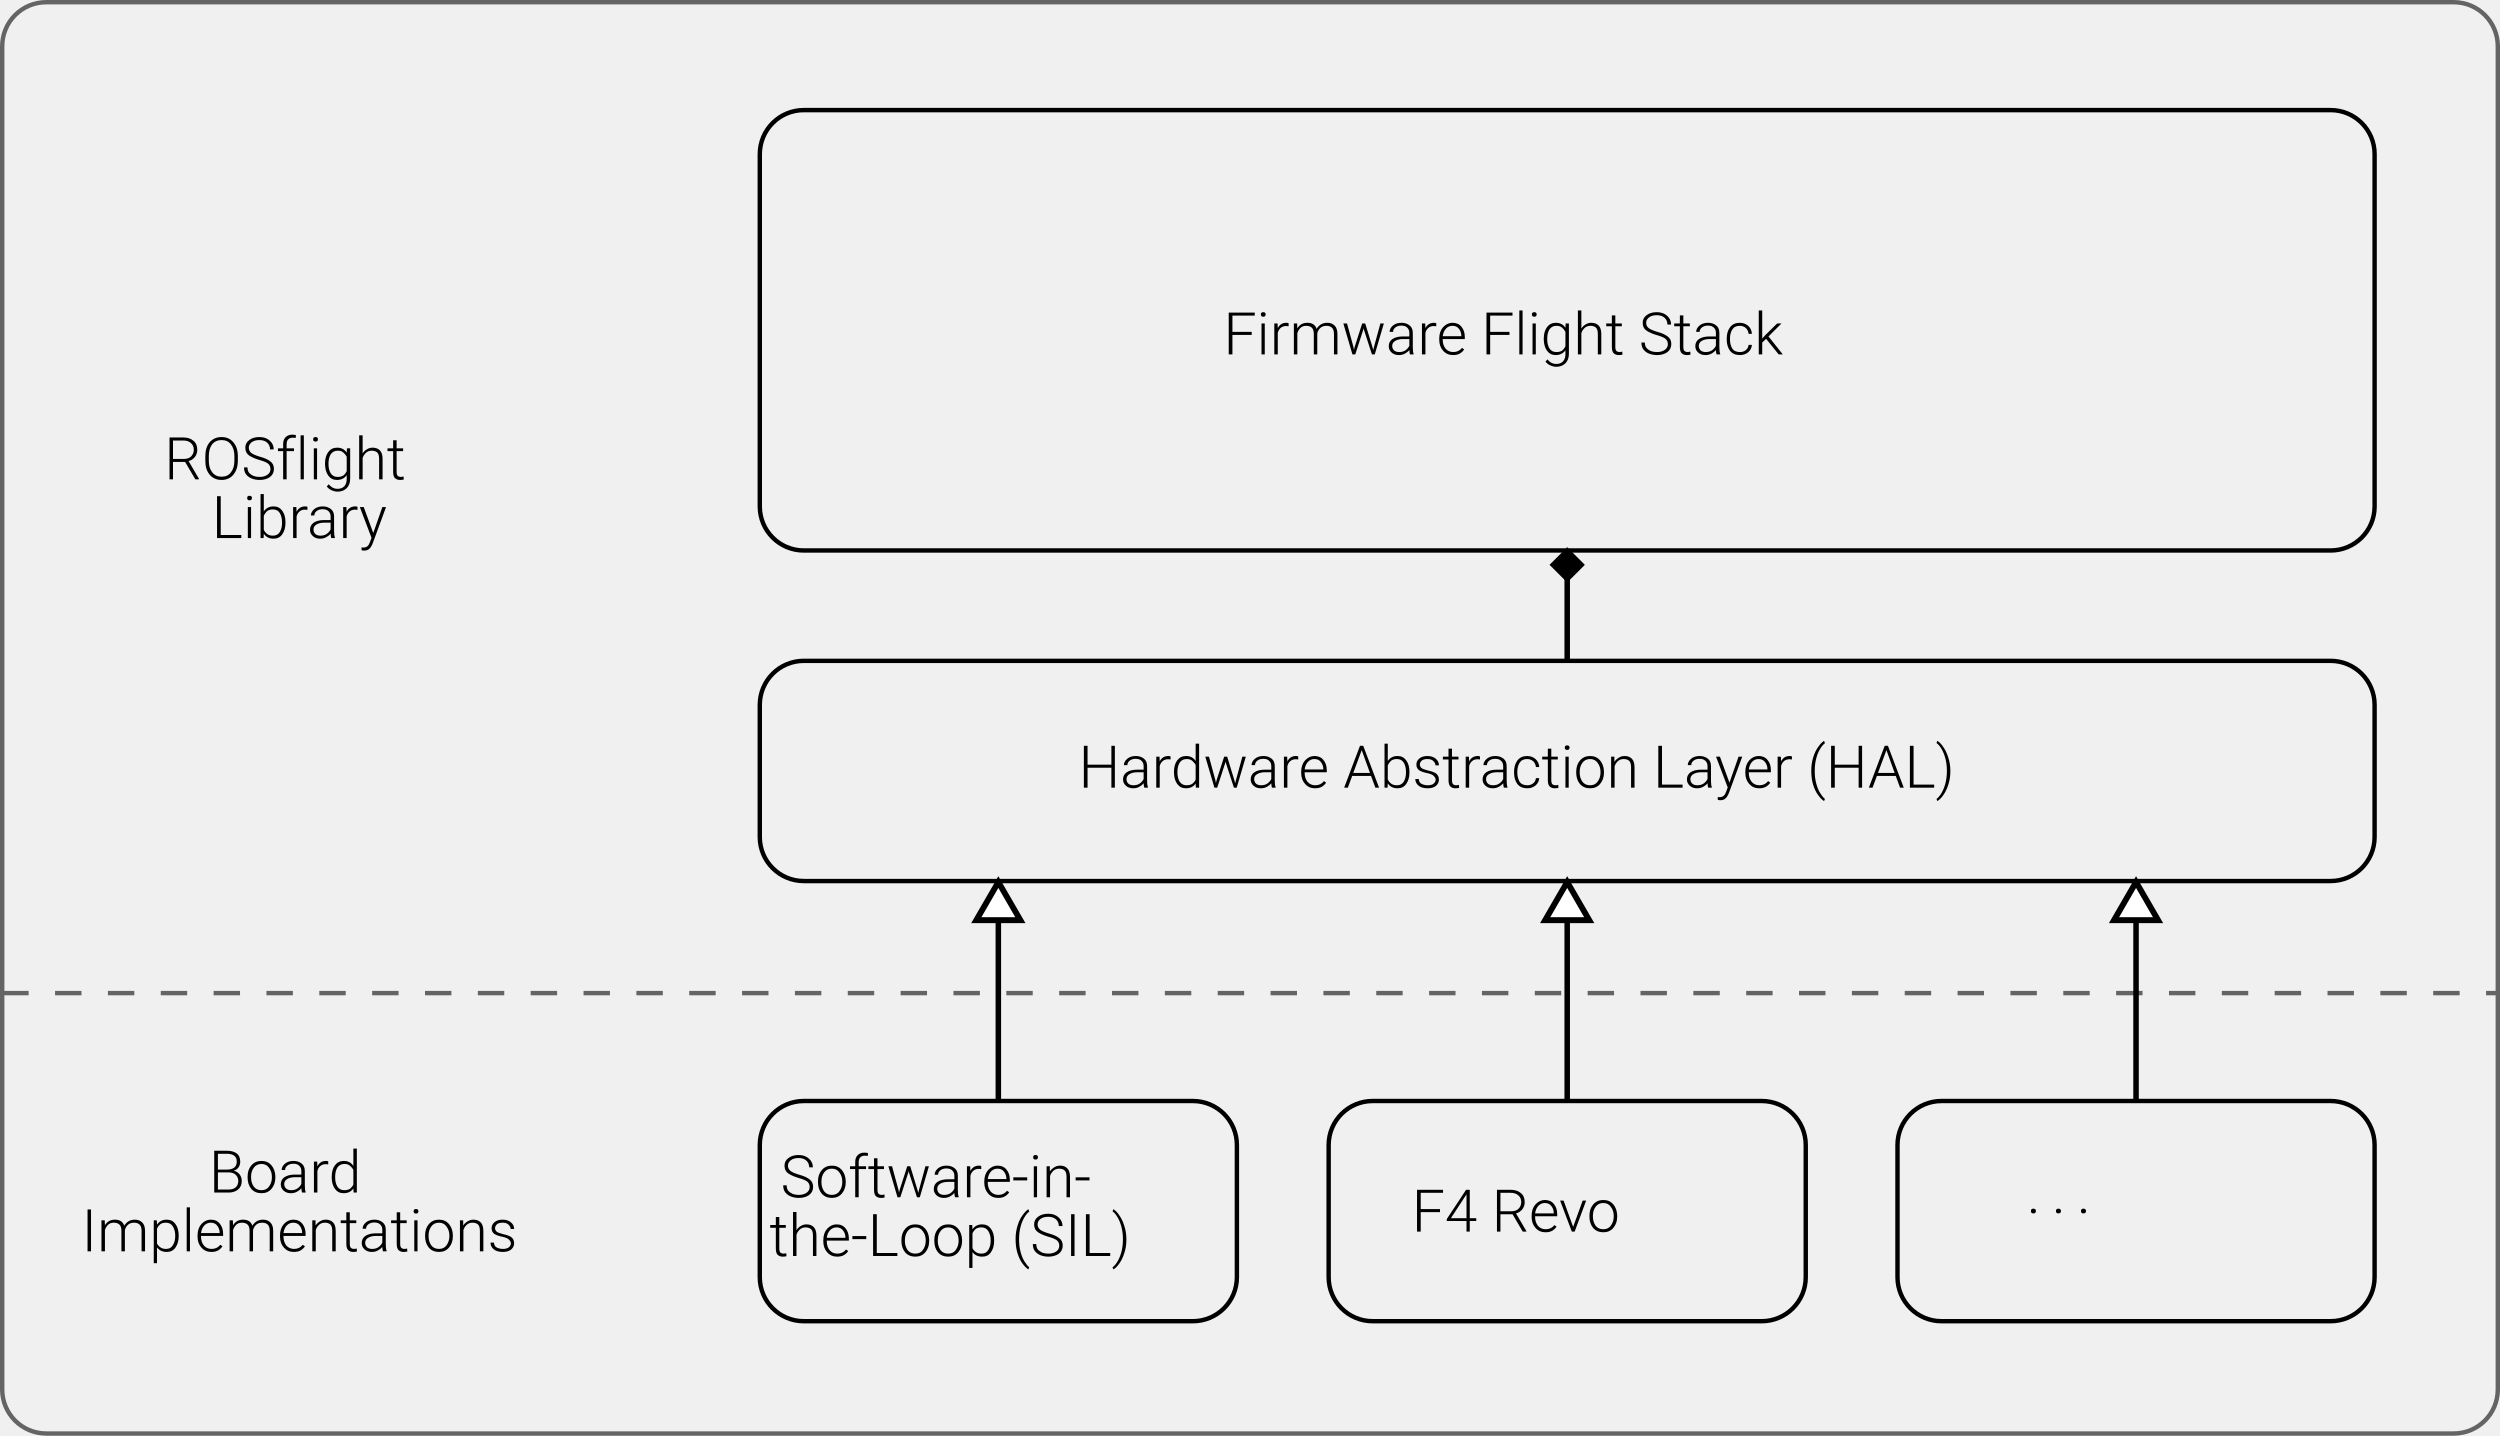
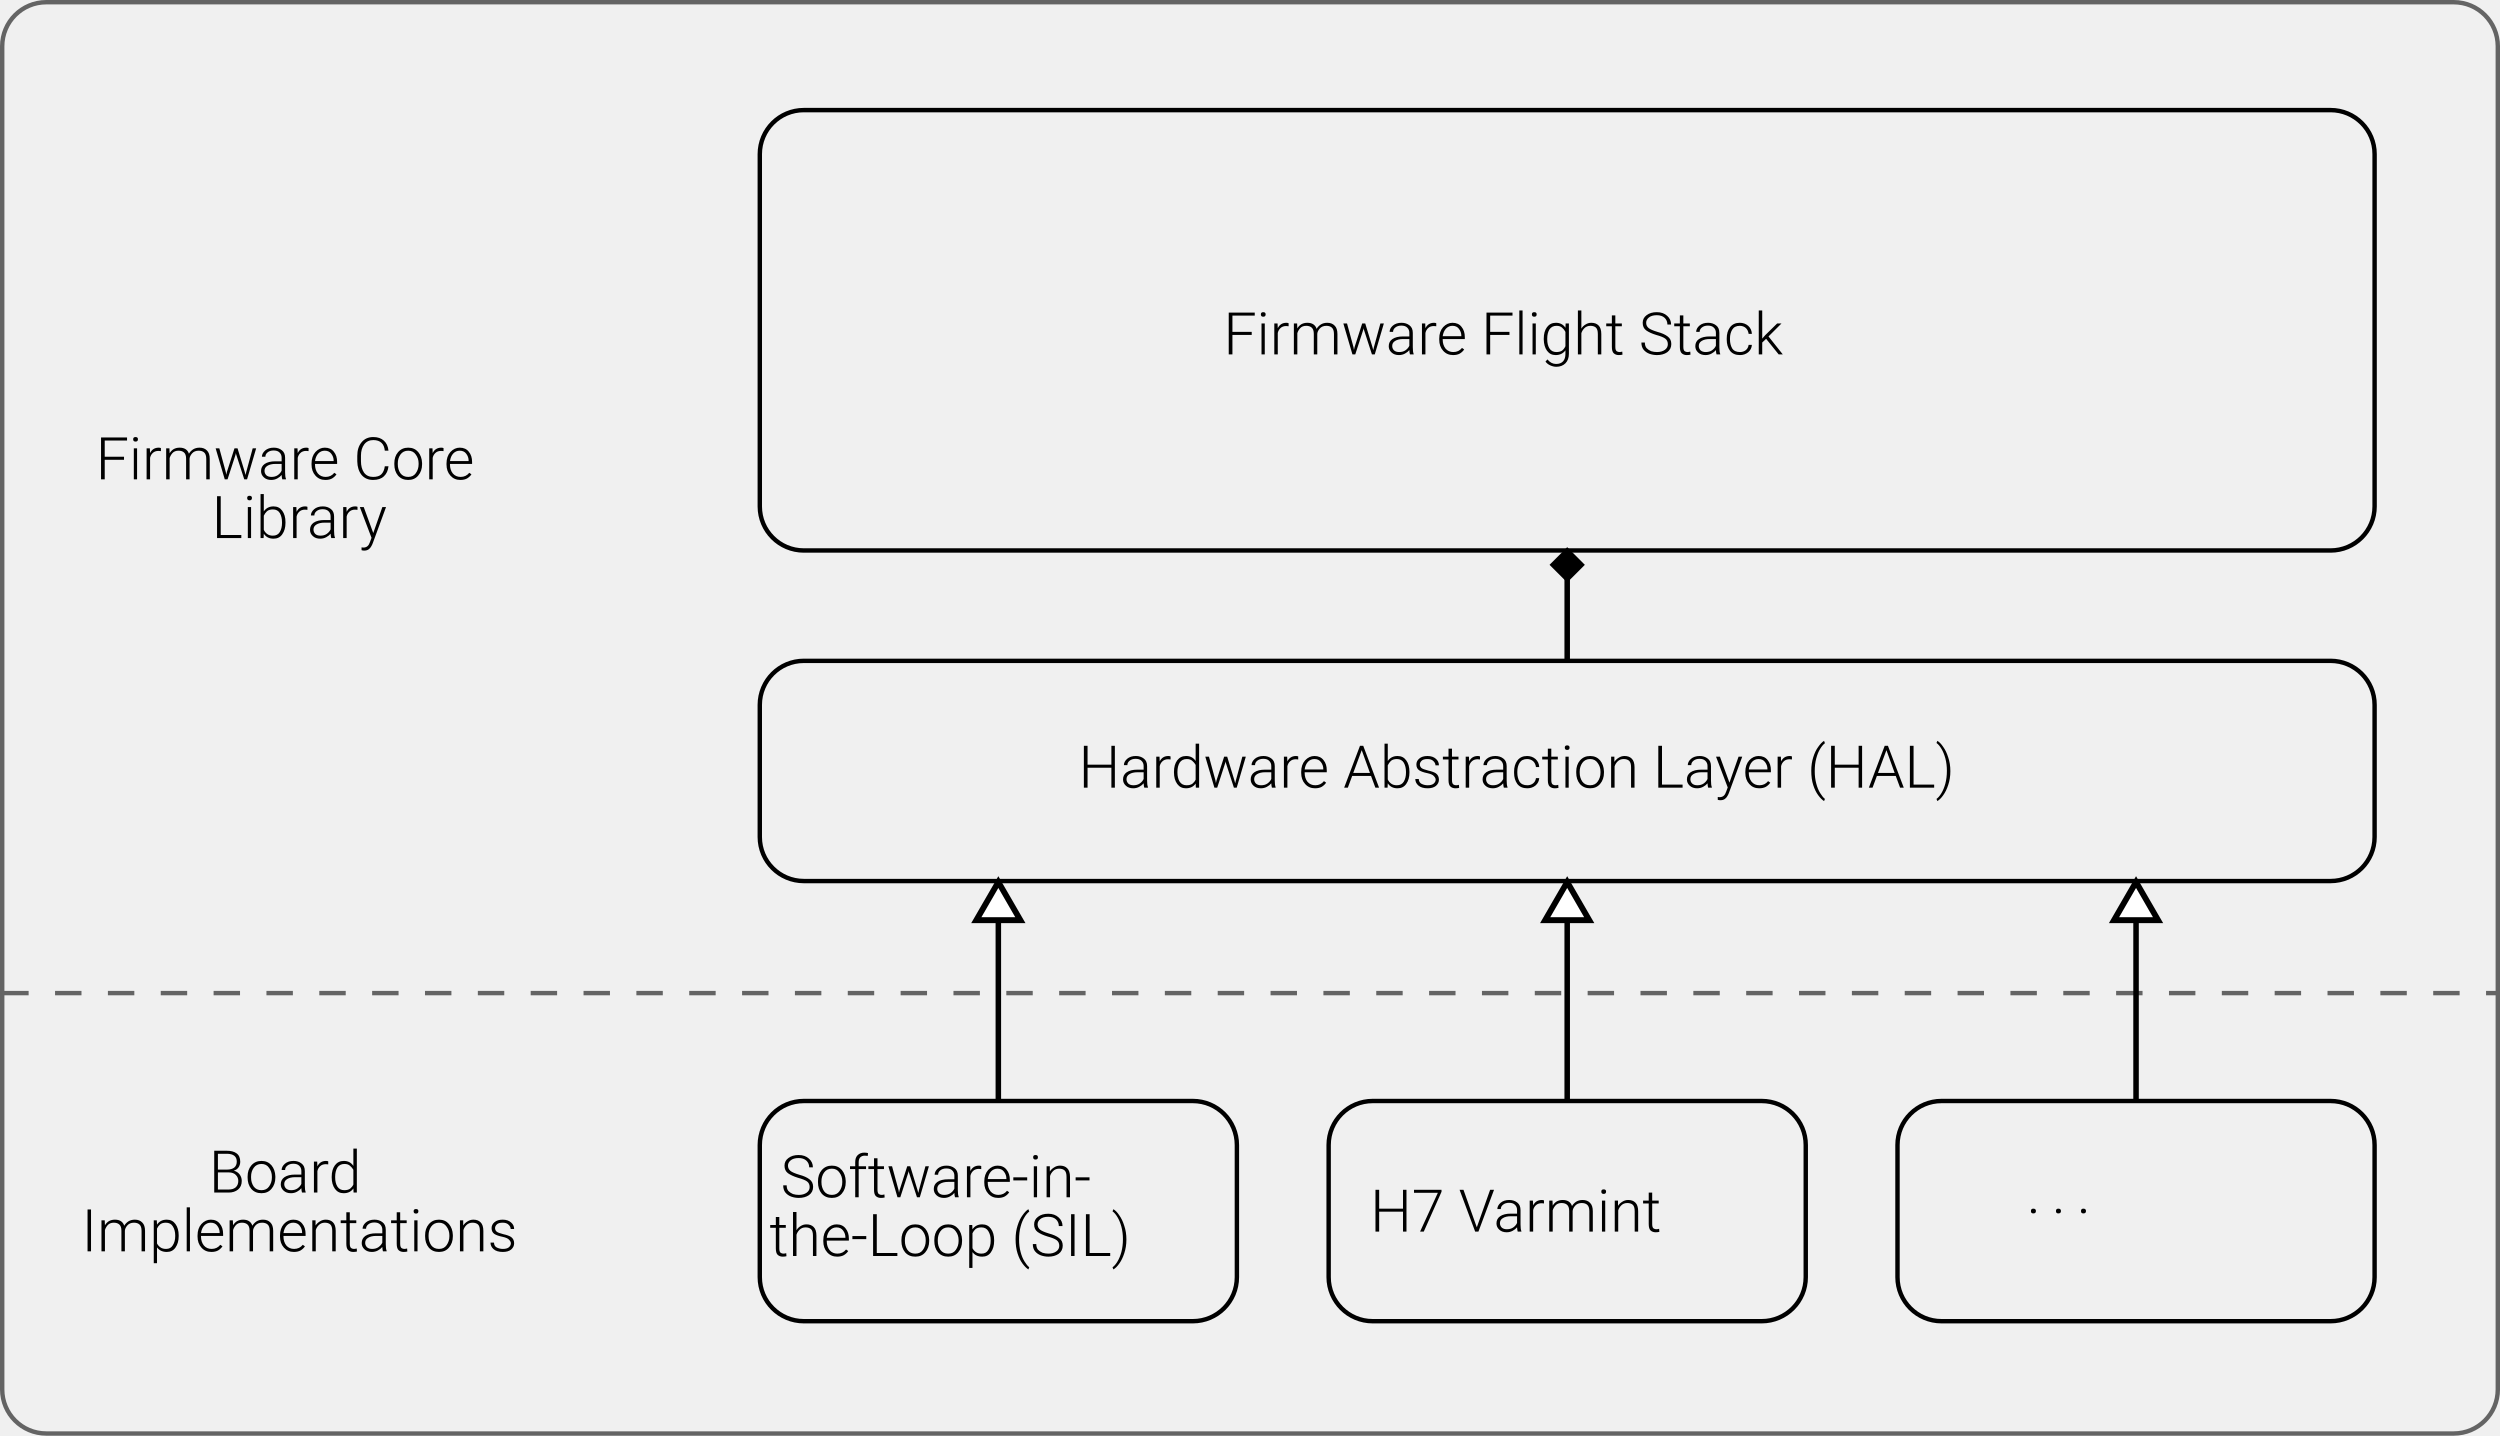
<svg xmlns="http://www.w3.org/2000/svg" width="681.2" height="391.2" viewBox="0 0 180.234 103.505" version="1.1" id="svg8">
  <defs id="defs2">
    <marker orient="auto" refY="0" refX="0" id="DiamondMend" style="overflow:visible">
      <path id="path1224" d="M 0,-7.071 -7.071,0 0,7.071 7.071,0 Z" style="fill:#000000;fill-opacity:1;fill-rule:evenodd;stroke:#000000;stroke-width:1pt;stroke-opacity:1" transform="matrix(0.4,0,0,0.4,-2.6,0)" />
    </marker>
    <marker orient="auto" refY="0" refX="0" id="DiamondMstart" style="overflow:visible">
      <path id="path1215" d="M 0,-7.071 -7.071,0 0,7.071 7.071,0 Z" style="fill:#000000;fill-opacity:1;fill-rule:evenodd;stroke:#000000;stroke-width:1pt;stroke-opacity:1" transform="matrix(0.4,0,0,0.4,2.6,0)" />
    </marker>
    <marker orient="auto" refY="0" refX="0" id="DiamondL" style="overflow:visible">
      <path id="path1203" d="M 0,-7.071 -7.071,0 0,7.071 7.071,0 Z" style="fill:#000000;fill-opacity:1;fill-rule:evenodd;stroke:#000000;stroke-width:1pt;stroke-opacity:1" transform="scale(0.8)" />
    </marker>
    <marker style="overflow:visible" id="marker1430" refX="0" refY="0" orient="auto">
      <path transform="matrix(0.8,0,0,0.8,-4.8,0)" style="fill:#ffffff;fill-rule:evenodd;stroke:#000000;stroke-width:1pt;stroke-opacity:1" d="M 5.77,0 -2.88,5 V -5 Z" id="path1428" />
    </marker>
    <marker style="overflow:visible" id="marker1408" refX="0" refY="0" orient="auto">
      <path transform="matrix(0.8,0,0,0.8,-4.8,0)" style="fill:#ffffff;fill-rule:evenodd;stroke:#000000;stroke-width:1pt;stroke-opacity:1" d="M 5.77,0 -2.88,5 V -5 Z" id="path1406" />
    </marker>
    <marker orient="auto" refY="0" refX="0" id="EmptyTriangleOutL" style="overflow:visible">
      <path id="path1284" d="M 5.77,0 -2.88,5 V -5 Z" style="fill:#ffffff;fill-rule:evenodd;stroke:#000000;stroke-width:1pt;stroke-opacity:1" transform="matrix(0.8,0,0,0.8,-4.8,0)" />
    </marker>
  </defs>
  <g id="layer1" transform="translate(-19.11803,-159.2579)">
    <text xml:space="preserve" style="font-style:normal;font-variant:normal;font-weight:300;font-stretch:normal;font-size:4.233px;line-height:1;font-family:Roboto;-inkscape-font-specification:'Roboto Light';text-align:center;letter-spacing:0px;word-spacing:0px;text-anchor:middle;fill:#000000;fill-opacity:1;stroke:none;stroke-width:0.265" x="43.278" y="193.812" id="text821">
-       <tspan id="tspan819" x="43.278" y="193.812" style="stroke-width:0.265">ROSflight</tspan>
+       <tspan id="tspan819" x="43.278" y="193.812" style="stroke-width:0.265">Firmware Core</tspan>
      <tspan x="43.278" y="198.046" style="stroke-width:0.265" id="tspan823">Library</tspan>
    </text>
    <text xml:space="preserve" style="font-style:normal;font-variant:normal;font-weight:300;font-stretch:normal;font-size:4.233px;line-height:1;font-family:Roboto;-inkscape-font-specification:'Roboto Light';text-align:center;letter-spacing:0px;word-spacing:0px;text-anchor:middle;fill:#000000;fill-opacity:1;stroke:none;stroke-width:0.265" x="43.286" y="245.233" id="text827">
      <tspan id="tspan825" x="43.286" y="245.233" style="stroke-width:0.265">Board</tspan>
      <tspan x="43.286" y="249.467" style="stroke-width:0.265" id="tspan829">Implementations</tspan>
    </text>
    <g id="g942" transform="translate(4.346718,3.809986)">
      <g id="g948">
        <text xml:space="preserve" style="font-style:normal;font-variant:normal;font-weight:300;font-stretch:normal;font-size:4.233px;line-height:1;font-family:Roboto;-inkscape-font-specification:'Roboto Light';text-align:center;letter-spacing:0px;word-spacing:0px;text-anchor:middle;fill:#000000;fill-opacity:1;stroke:none;stroke-width:0.265" x="127.789" y="178.245" id="text837">
          <tspan id="tspan835" x="127.789" y="181.0" style="stroke-width:0.265">Firmware Flight Stack</tspan>
        </text>
        <rect style="fill:none;stroke:#000000;stroke-width:0.318;stroke-linecap:square;stroke-linejoin:miter;stroke-miterlimit:4;stroke-dasharray:none;stroke-dashoffset:0;stroke-opacity:1" id="rect855" width="116.417" height="31.75" x="69.548" y="163.385" rx="3.175" />
      </g>
    </g>
    <g id="g936" transform="translate(0,2.315727)">
      <text id="text833" y="213.723" x="132.072" style="font-style:normal;font-variant:normal;font-weight:300;font-stretch:normal;font-size:4.233px;line-height:1;font-family:Roboto;-inkscape-font-specification:'Roboto Light';text-align:center;letter-spacing:0px;word-spacing:0px;text-anchor:middle;fill:#000000;fill-opacity:1;stroke:none;stroke-width:0.265" xml:space="preserve">
        <tspan style="stroke-width:0.265" y="213.723" x="132.072" id="tspan831">Hardware Abstraction Layer (HAL)</tspan>
      </text>
      <rect rx="3.175" y="204.585" x="73.894" height="15.875" width="116.417" id="rect855-3" style="fill:none;stroke:#000000;stroke-width:0.318;stroke-linecap:square;stroke-linejoin:miter;stroke-miterlimit:4;stroke-dasharray:none;stroke-dashoffset:0;stroke-opacity:1" />
    </g>
    <g id="g921" transform="translate(0,0.5971793)">
      <text id="text843" y="244.98" x="91.228" style="font-style:normal;font-variant:normal;font-weight:300;font-stretch:normal;font-size:4.233px;line-height:1;font-family:Roboto;-inkscape-font-specification:'Roboto Light';text-align:center;letter-spacing:0px;word-spacing:0px;text-anchor:middle;fill:#000000;fill-opacity:1;stroke:none;stroke-width:0.265" xml:space="preserve">
        <tspan style="stroke-width:0.265" y="244.98" x="91.228" id="tspan841">Software-in-</tspan>
        <tspan id="tspan845" style="stroke-width:0.265" y="249.213" x="91.228">the-Loop (SIL)</tspan>
      </text>
      <rect rx="3.175" y="238.036" x="73.894" height="15.875" width="34.396" id="rect855-3-6" style="fill:none;stroke:#000000;stroke-width:0.318;stroke-linecap:square;stroke-linejoin:miter;stroke-miterlimit:4;stroke-dasharray:none;stroke-dashoffset:0;stroke-opacity:1" />
    </g>
    <g id="g926" transform="translate(0,0.5971793)">
      <text id="text849" y="247.457" x="132.008" style="font-style:normal;font-variant:normal;font-weight:300;font-stretch:normal;font-size:4.233px;line-height:1;font-family:Roboto;-inkscape-font-specification:'Roboto Light';text-align:center;letter-spacing:0px;word-spacing:0px;text-anchor:middle;fill:#000000;fill-opacity:1;stroke:none;stroke-width:0.265" xml:space="preserve">
-         <tspan style="stroke-width:0.265" y="247.457" x="132.008" id="tspan847">F4 Revo</tspan>
+         <tspan style="stroke-width:0.265" y="247.457" x="132.008" id="tspan847">H7 Varmint</tspan>
      </text>
      <rect rx="3.175" y="238.036" x="114.905" height="15.875" width="34.396" id="rect855-3-6-7" style="fill:none;stroke:#000000;stroke-width:0.318;stroke-linecap:square;stroke-linejoin:miter;stroke-miterlimit:4;stroke-dasharray:none;stroke-dashoffset:0;stroke-opacity:1" />
    </g>
    <g id="g931" transform="translate(0,0.5971793)">
      <text id="text853" y="246.126" x="173.141" style="font-style:normal;font-variant:normal;font-weight:300;font-stretch:normal;font-size:4.233px;line-height:1;font-family:Roboto;-inkscape-font-specification:'Roboto Light';text-align:center;letter-spacing:0.794px;word-spacing:0px;text-anchor:middle;fill:#000000;fill-opacity:1;stroke:none;stroke-width:0.265" xml:space="preserve">
        <tspan style="letter-spacing:0.794px;stroke-width:0.265" y="246.126" x="173.538" id="tspan851">...</tspan>
      </text>
      <rect rx="3.175" y="238.036" x="155.915" height="15.875" width="34.396" id="rect855-3-6-5" style="fill:none;stroke:#000000;stroke-width:0.318;stroke-linecap:square;stroke-linejoin:miter;stroke-miterlimit:4;stroke-dasharray:none;stroke-dashoffset:0;stroke-opacity:1" />
    </g>
    <rect style="fill:none;stroke:#646464;stroke-width:0.318;stroke-linecap:square;stroke-linejoin:miter;stroke-miterlimit:4;stroke-dasharray:none;stroke-dashoffset:0;stroke-opacity:1" id="rect1114" width="179.917" height="103.188" x="19.277" y="159.417" rx="3.175" />
    <path style="fill:none;stroke:#646464;stroke-width:0.318;stroke-linecap:butt;stroke-linejoin:miter;stroke-miterlimit:4;stroke-dasharray:1.905, 1.905;stroke-dashoffset:0;stroke-opacity:1" d="M 19.277,230.854 H 199.193" id="path1116" />
    <path style="fill:none;stroke:#000000;stroke-width:0.397;stroke-linecap:butt;stroke-linejoin:miter;stroke-miterlimit:4;stroke-dasharray:none;stroke-opacity:1;marker-end:url(#marker1408)" d="M 91.092,238.633 V 222.776" id="path1118" />
    <path style="fill:none;stroke:#000000;stroke-width:0.397;stroke-linecap:butt;stroke-linejoin:miter;stroke-miterlimit:4;stroke-dasharray:none;stroke-opacity:1;marker-end:url(#EmptyTriangleOutL)" d="M 132.103,238.633 V 222.776" id="path1120" />
    <path style="fill:none;stroke:#000000;stroke-width:0.397;stroke-linecap:butt;stroke-linejoin:miter;stroke-miterlimit:4;stroke-dasharray:none;stroke-opacity:1;marker-end:url(#marker1430)" d="M 173.113,238.633 V 222.776" id="path1122" />
    <path style="fill:none;stroke:#000000;stroke-width:0.397;stroke-linecap:butt;stroke-linejoin:miter;stroke-miterlimit:4;stroke-dasharray:none;stroke-opacity:1;marker-end:url(#DiamondMend)" d="m 132.103,206.901 v -7.955" id="path1462" />
  </g>
</svg>
